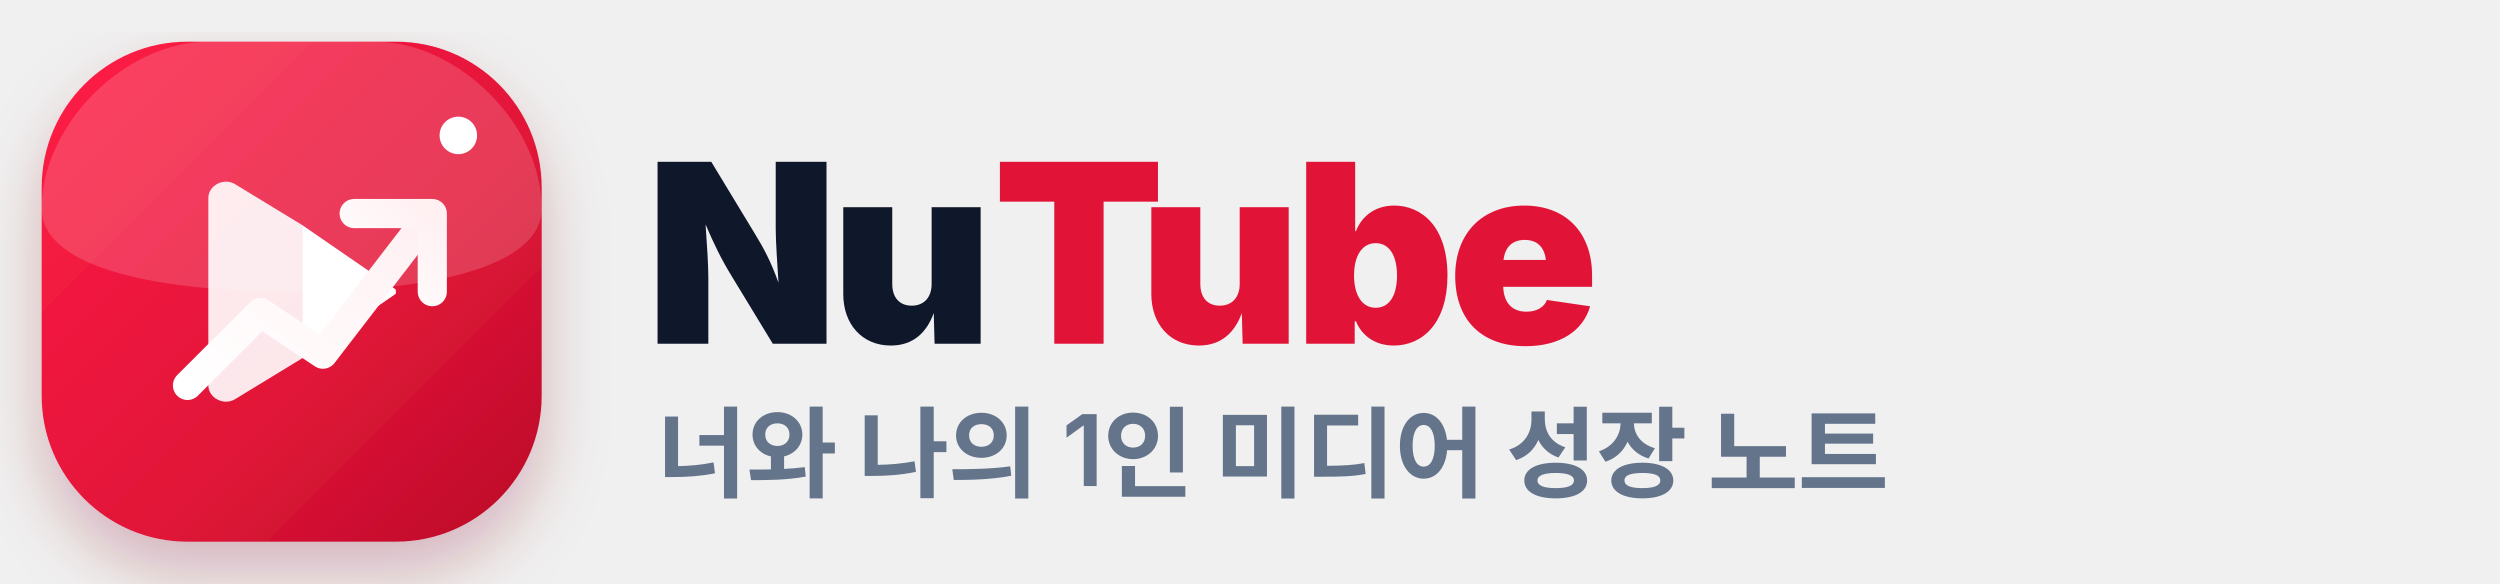
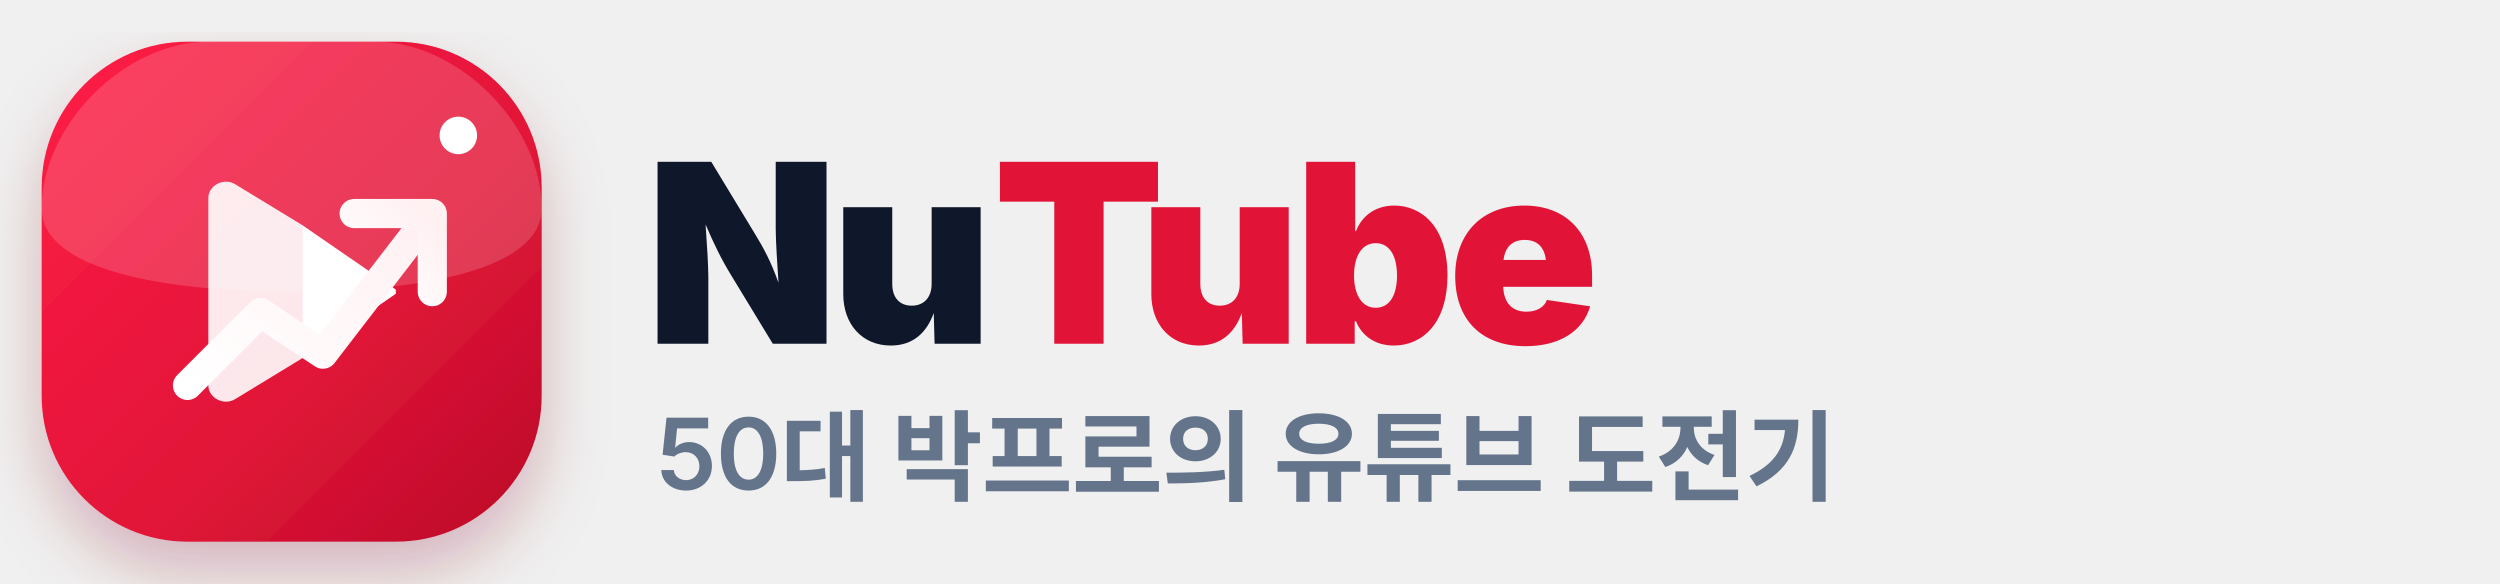
<svg xmlns="http://www.w3.org/2000/svg" viewBox="0 0 240 56" width="240" height="56" fill="none">
  <defs>
    <linearGradient id="brandRedLight" x1="0%" y1="0%" x2="100%" y2="100%">
      <stop offset="0%" stop-color="#FF1E46" />
      <stop offset="60%" stop-color="#E11438" />
      <stop offset="100%" stop-color="#B90C28" />
    </linearGradient>
    <linearGradient id="brandArrowLight" x1="0%" y1="100%" x2="100%" y2="0%">
      <stop offset="0%" stop-color="#FFFFFF" />
      <stop offset="100%" stop-color="#FFF0F2" />
    </linearGradient>
    <filter id="iconShadowLight" x="-10%" y="-10%" width="125%" height="125%" filterUnits="userSpaceOnUse">
      <feDropShadow dx="0" dy="3" stdDeviation="3" flood-color="#88091E" flood-opacity="0.25" />
    </filter>
  </defs>
  <g transform="translate(4, 4)">
    <rect x="0" y="0" width="48" height="48" rx="14" fill="url(#brandRedLight)" filter="url(#iconShadowLight)" />
    <path d="M 0 16 C 0 8 8 0 16 0 L 32 0 C 40 0 48 8 48 16 C 48 22 36 24 24 24 C 12 24 0 22 0 16 Z" fill="#FFFFFF" fill-opacity="0.16" />
    <path d="M 16 15 C 16 13.8 17.5 13 18.6 13.7 L 25 17.6 L 25 30.4 L 18.6 34.3 C 17.5 35 16 34.2 16 33 Z" fill="#FFFFFF" fill-opacity="0.9" />
    <polygon points="25,17.6 34,23.8 34,24.2 25,30.4" fill="#FFFFFF" />
    <path d="M 14 33 L 21 26 L 27 30 L 37 17" stroke="url(#brandArrowLight)" stroke-width="2.8" stroke-linecap="round" stroke-linejoin="round" />
    <path d="M 30 16.5 L 37.5 16.5 L 37.5 24" stroke="url(#brandArrowLight)" stroke-width="2.8" stroke-linecap="round" stroke-linejoin="round" />
    <circle cx="40" cy="9" r="1.8" fill="#FFFFFF" />
  </g>
  <text x="62" y="33" font-family="-apple-system, BlinkMacSystemFont, 'Pretendard', 'Inter', 'Segoe UI', Roboto, sans-serif" font-size="24" font-weight="900" letter-spacing="-0.03em" fill="#0F172A">Nu<tspan fill="#E11438">Tube</tspan>
  </text>
-   <text x="63" y="47" font-family="-apple-system, BlinkMacSystemFont, 'Pretendard', 'Inter', 'Segoe UI', Roboto, sans-serif" font-size="9.5" font-weight="600" letter-spacing="-0.01em" fill="#64748B">너와 나의 1인 미디어 성장 노트</text>
+   <text x="63" y="47" font-family="-apple-system, BlinkMacSystemFont, 'Pretendard', 'Inter', 'Segoe UI', Roboto, sans-serif" font-size="9.5" font-weight="600" letter-spacing="-0.01em" fill="#64748B">50대 박프로의 유튜브 도전기</text>
</svg>
